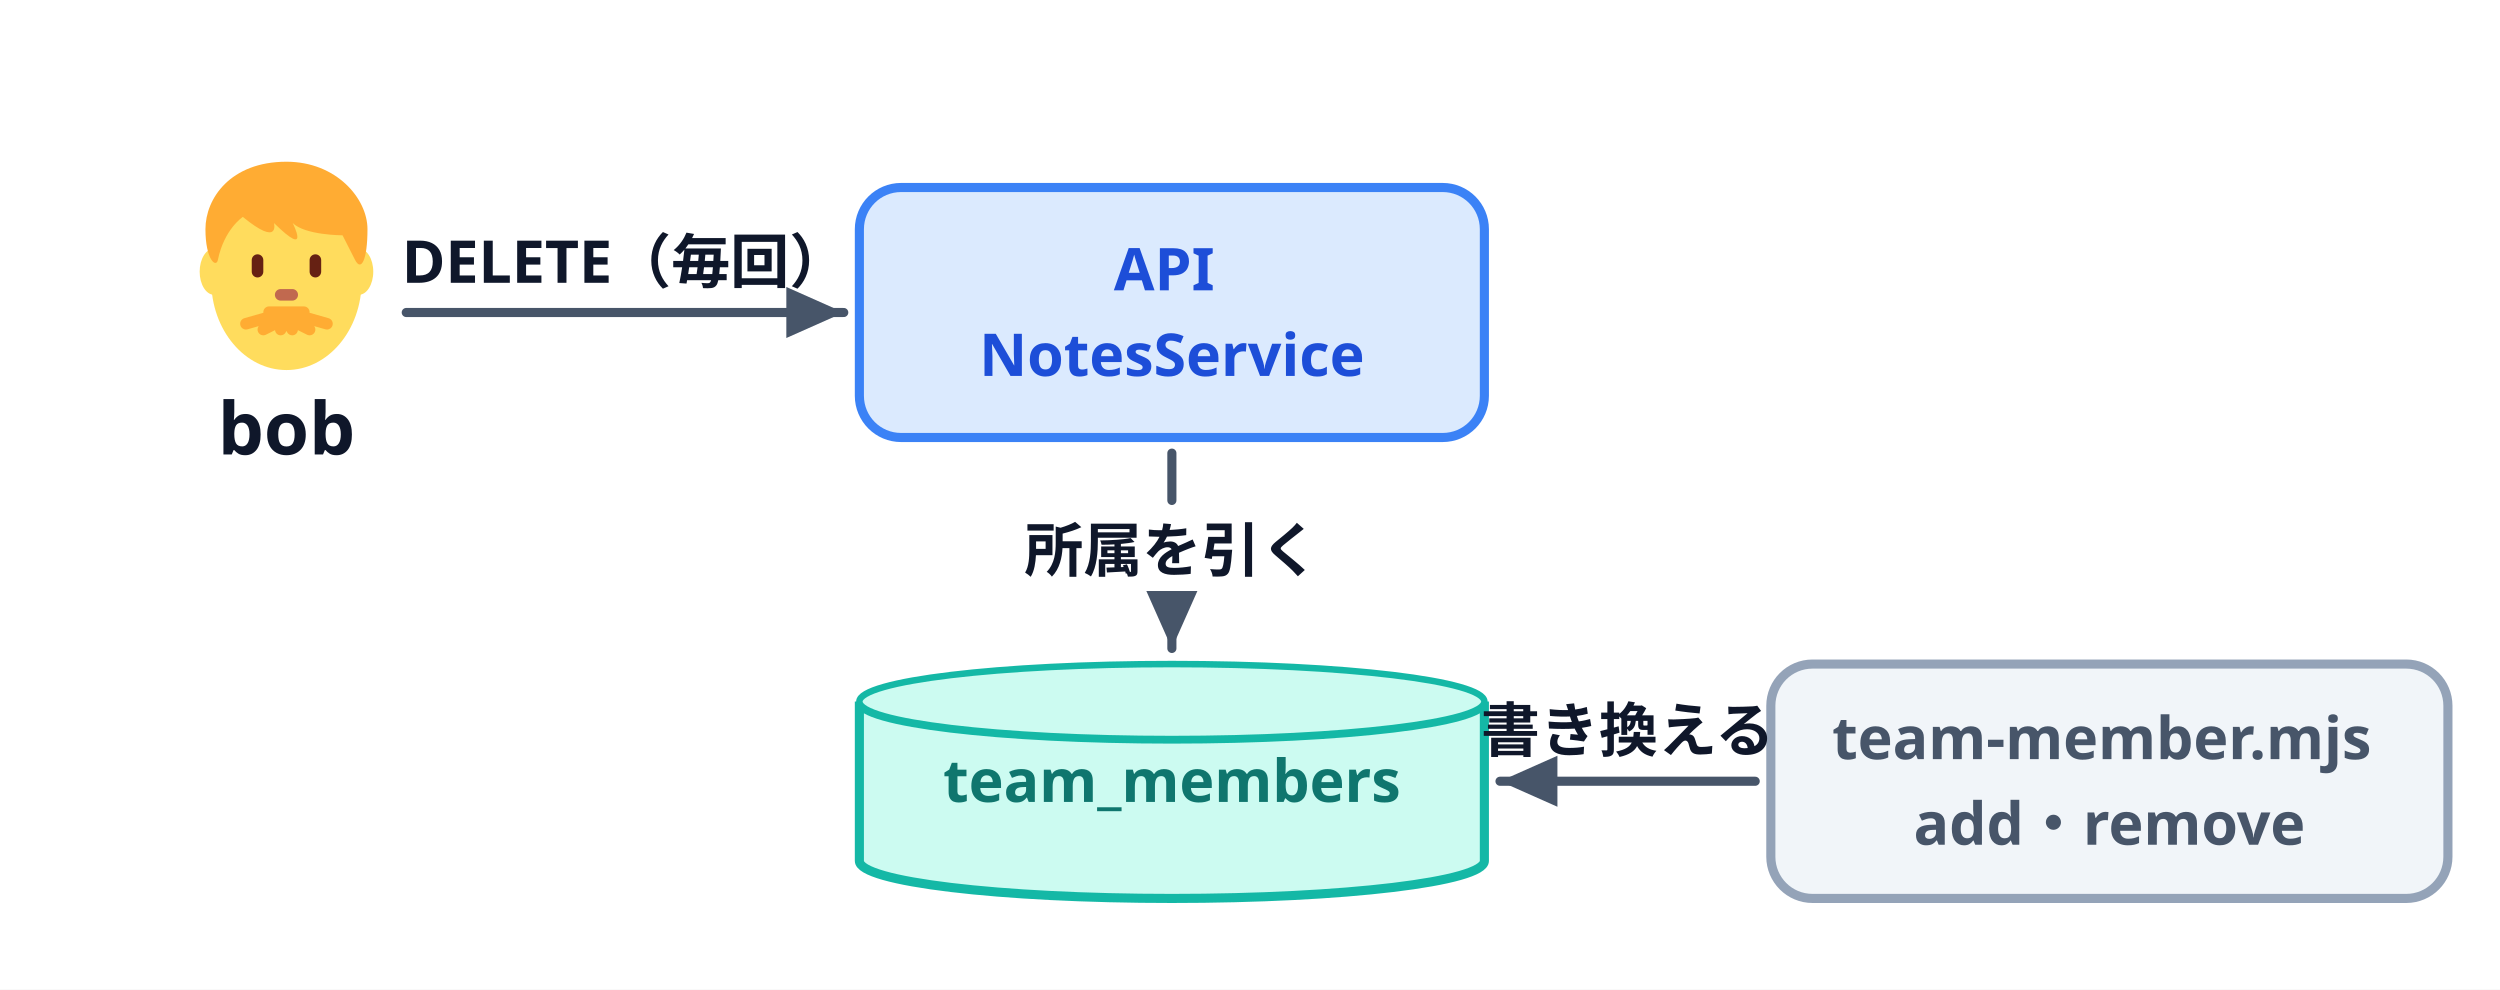
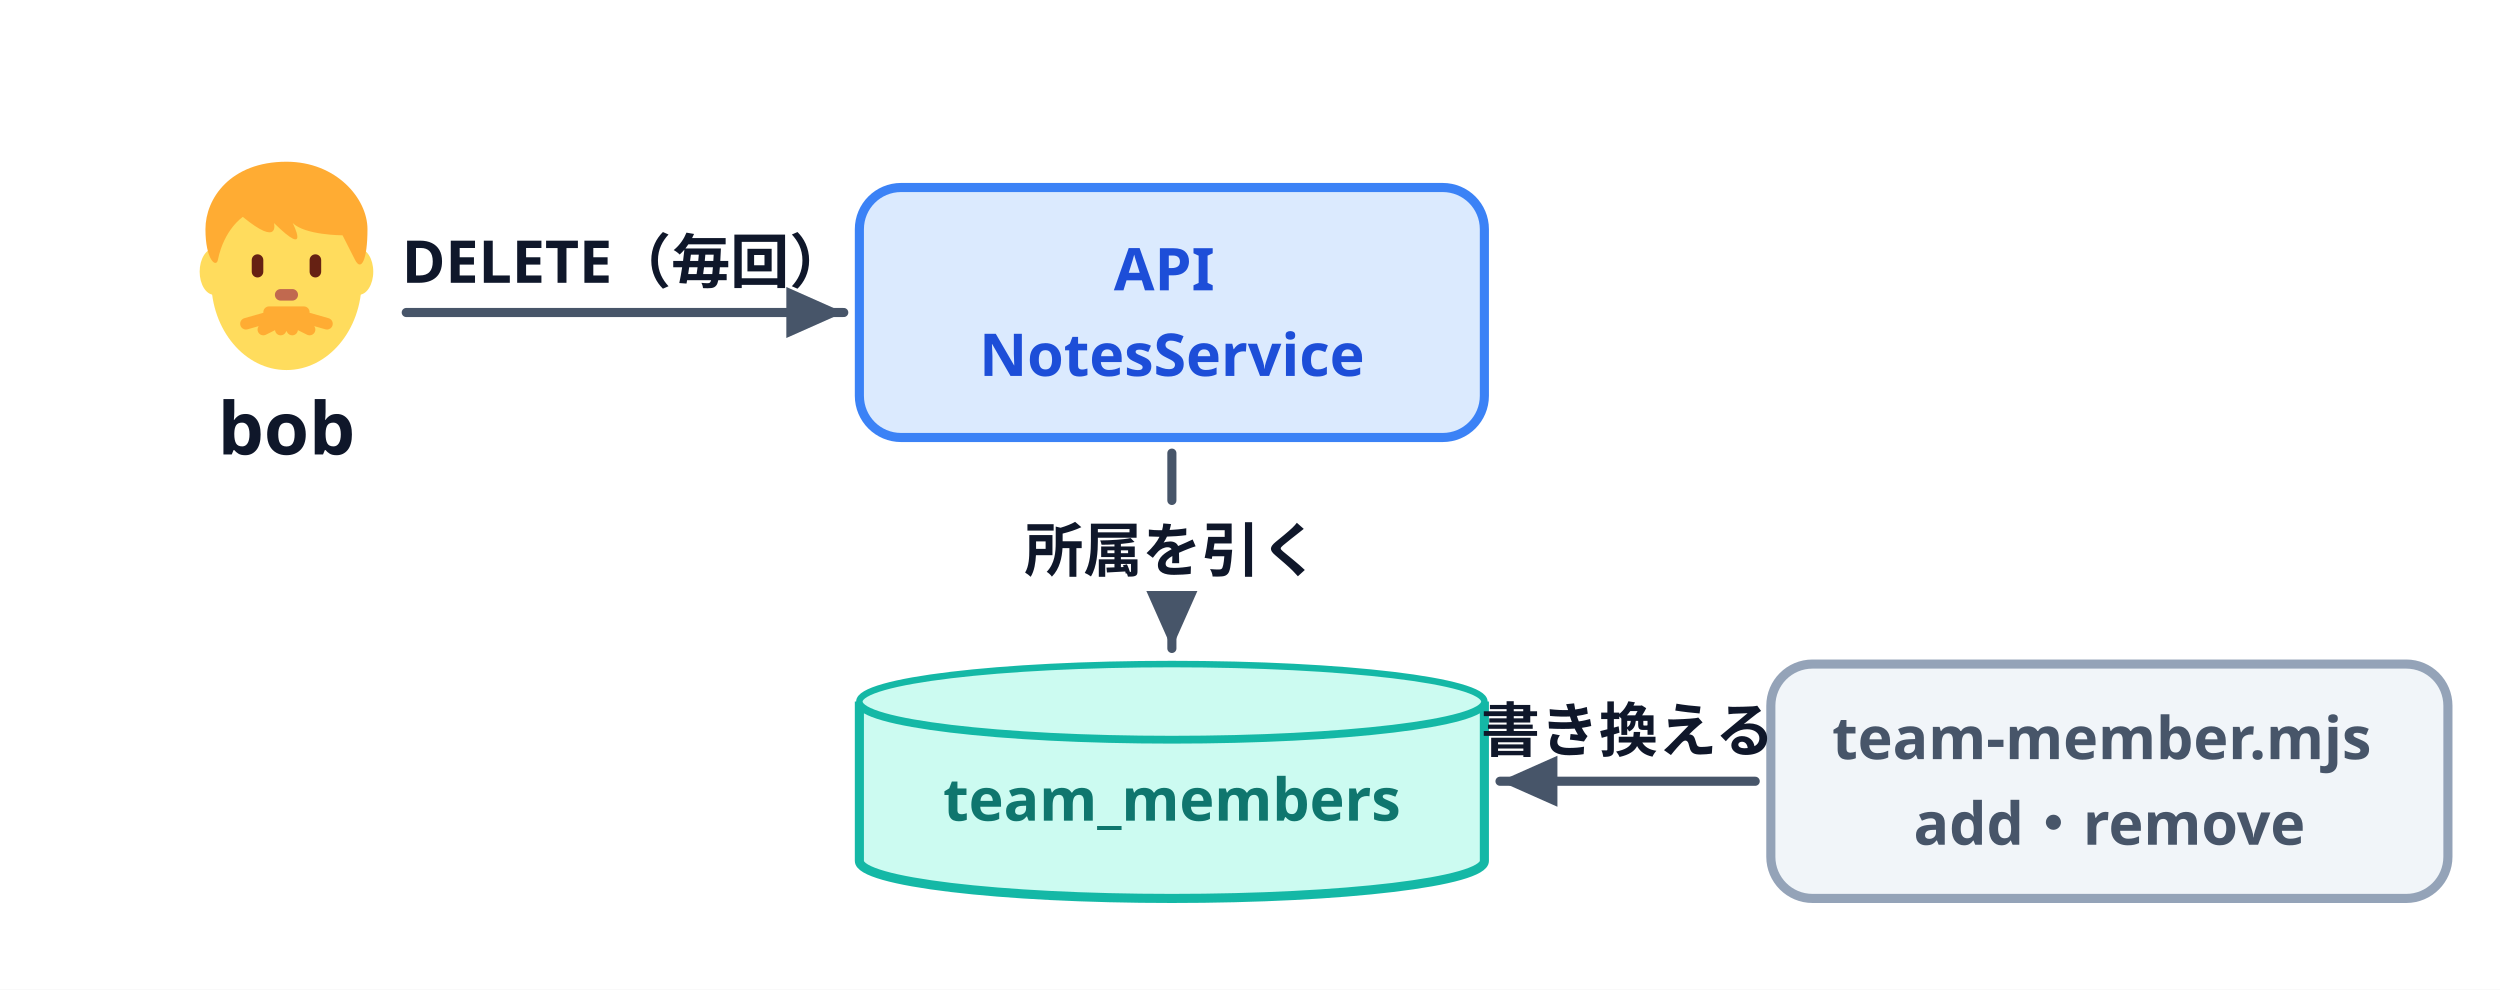
<svg xmlns="http://www.w3.org/2000/svg" width="960" height="380" viewBox="0 0 960 380" font-family="'Hiragino Sans','Noto Sans JP','Yu Gothic','Segoe UI',sans-serif">
  <defs>
    <marker id="aR" viewBox="0 0 10 10" refX="9" refY="5" markerWidth="7" markerHeight="7" orient="auto-start-reverse">
      <path d="M0 1 L9 5 L0 9 z" fill="#475569" />
    </marker>
    <marker id="aRsub" viewBox="0 0 10 10" refX="9" refY="5" markerWidth="7" markerHeight="7" orient="auto-start-reverse">
      <path d="M0 1 L9 5 L0 9 z" fill="#94a3b8" />
    </marker>
  </defs>
  <rect x="0" y="0" width="960" height="380" fill="#ffffff" />
  <svg x="70.0" y="62.1" width="80.0" height="80.0" viewBox="0 0 36 36">
    <path fill="#FFDC5D" d="M8 19c0 2.209-1.119 4-2.5 4S3 21.209 3 19s1.119-4 2.5-4S8 16.791 8 19zm25 0c0 2.209-1.119 4-2.5 4S28 21.209 28 19s1.119-4 2.5-4 2.5 1.791 2.5 4z" />
    <path fill="#FFDC5D" d="M5 20.562c0-8.526 5.82-15.438 13-15.438s13 6.912 13 15.438S25.18 36 18 36 5 29.088 5 20.562z" />
    <path fill="#662113" d="M13 20c-.552 0-1-.447-1-1v-2c0-.552.448-1 1-1s1 .448 1 1v2c0 .553-.448 1-1 1zm10 0c-.553 0-1-.447-1-1v-2c0-.552.447-1 1-1s1 .448 1 1v2c0 .553-.447 1-1 1z" />
    <path fill="#C1694F" d="M19 24h-2c-.552 0-1-.447-1-1s.448-1 1-1h2c.553 0 1 .447 1 1s-.447 1-1 1z" />
    <path fill="#FFAC33" d="M25.274 27.038l-3.294-.941c.003-.034.02-.063.02-.097 0-.553-.447-1-1-1h-6c-.552 0-1 .447-1 1 0 .034.016.063.019.097l-3.294.941c-.531.152-.838.706-.686 1.236.125.44.525.726.961.726.091 0 .184-.013.275-.038l1.931-.552c-.216.293-.274.688-.1 1.037.175.351.528.553.895.553.15 0 .303-.034.446-.105l1.577-.788c.036.326.213.631.529.788.143.071.296.105.446.105.367 0 .72-.202.896-.553l.105-.211.105.211c.176.351.529.553.896.553.15 0 .303-.034.446-.105.315-.157.493-.462.529-.788l1.576.788c.144.071.297.105.447.105.367 0 .72-.202.896-.553.174-.349.116-.744-.1-1.037l1.931.552c.091.025.183.038.275.038.434 0 .835-.286.961-.726.151-.53-.156-1.084-.688-1.236zM18 0c8.615 0 14 6.358 14 11.656 0 5.298-1.077 7.417-2.154 5.298l-2.153-4.238s-6.462 0-8.615-2.12c0 0 3.23 6.358-3.231 0 0 0 1.077 4.239-5.385-1.06 0 0-3.23 2.12-4.308 7.417C5.855 18.423 4 16.954 4 11.656 4 6.357 8.308 0 18 0z" />
  </svg>
  <text x="110" y="174.52" text-anchor="middle" font-size="28.0" fill="#0f172a" font-weight="700">bob</text>
  <rect x="330" y="72" width="240" height="96" rx="16" fill="#dbeafe" stroke="#3b82f6" stroke-width="3.5" />
  <text x="450" y="111.5" text-anchor="middle" font-size="22.667" fill="#1d4ed8" font-weight="600">
    <tspan x="450" dy="0">API</tspan>
    <tspan x="450" dy="32.867">NotesService</tspan>
  </text>
  <path d="M330.0 269.4 A120.0 14.4 0 0 0 570.0 269.4 L570.0 330.6 A120.0 14.4 0 0 1 330.0 330.6 Z" fill="#ccfbf1" stroke="#14b8a6" stroke-width="3.5" />
  <ellipse cx="450.0" cy="269.4" rx="120.0" ry="14.4" fill="#ccfbf1" stroke="#14b8a6" stroke-width="2.5" />
-   <text x="450" y="307.933" text-anchor="middle" font-size="22.667" fill="#0f766e" font-weight="600">team_members</text>
+   <text x="450" y="315.133" text-anchor="middle" font-size="22.667" fill="#0f766e" font-weight="600">team_members</text>
  <rect x="680" y="255" width="260" height="90" rx="16" fill="#f1f5f9" stroke="#94a3b8" stroke-width="3.5" />
  <text x="810" y="291.5" text-anchor="middle" font-size="22.667" fill="#475569" font-weight="600">
    <tspan x="810" dy="0">team-member.mjs</tspan>
    <tspan x="810" dy="32.867">add・remove</tspan>
  </text>
  <path d="M156.00 120.00 L324.00 120.00" fill="none" stroke="#475569" stroke-width="3.5" stroke-linecap="round" stroke-linejoin="round" marker-end="url(#aR)" />
  <text x="240" y="108.6" text-anchor="middle" font-size="22.667" fill="#0f172a" font-weight="600">DELETE（毎回）</text>
  <path d="M450.00 174.00 L450.00 192.17" fill="none" stroke="#475569" stroke-width="3.5" stroke-linecap="round" stroke-linejoin="round" />
  <path d="M450.00 230.83 L450.00 249.00" fill="none" stroke="#475569" stroke-width="3.5" stroke-linecap="round" stroke-linejoin="round" marker-end="url(#aR)" />
  <text x="450" y="219.433" text-anchor="middle" font-size="22.667" fill="#0f172a" font-weight="600">所属を引く</text>
  <path d="M674.00 300.00 L576.00 300.00" fill="none" stroke="#475569" stroke-width="3.5" stroke-linecap="round" stroke-linejoin="round" marker-end="url(#aR)" />
  <text x="625" y="288.6" text-anchor="middle" font-size="22.667" fill="#0f172a" font-weight="600">書き換える</text>
</svg>
